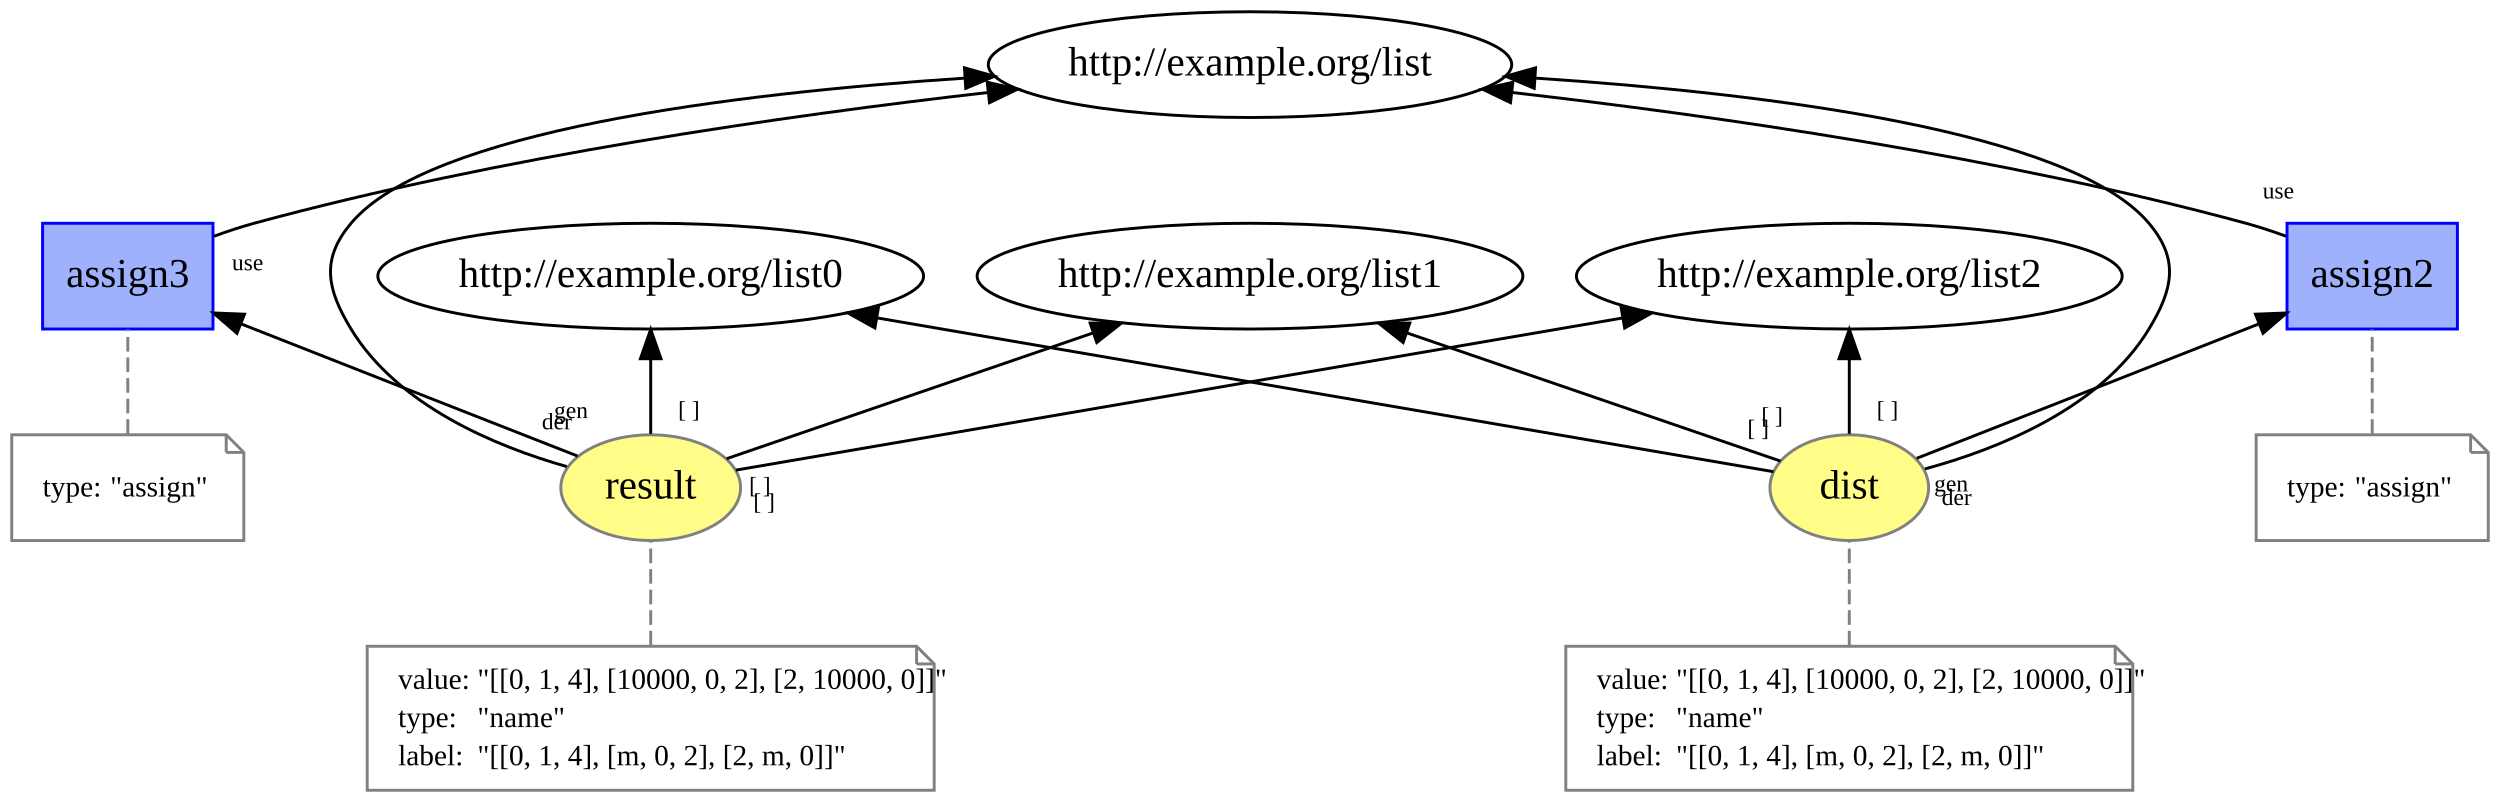
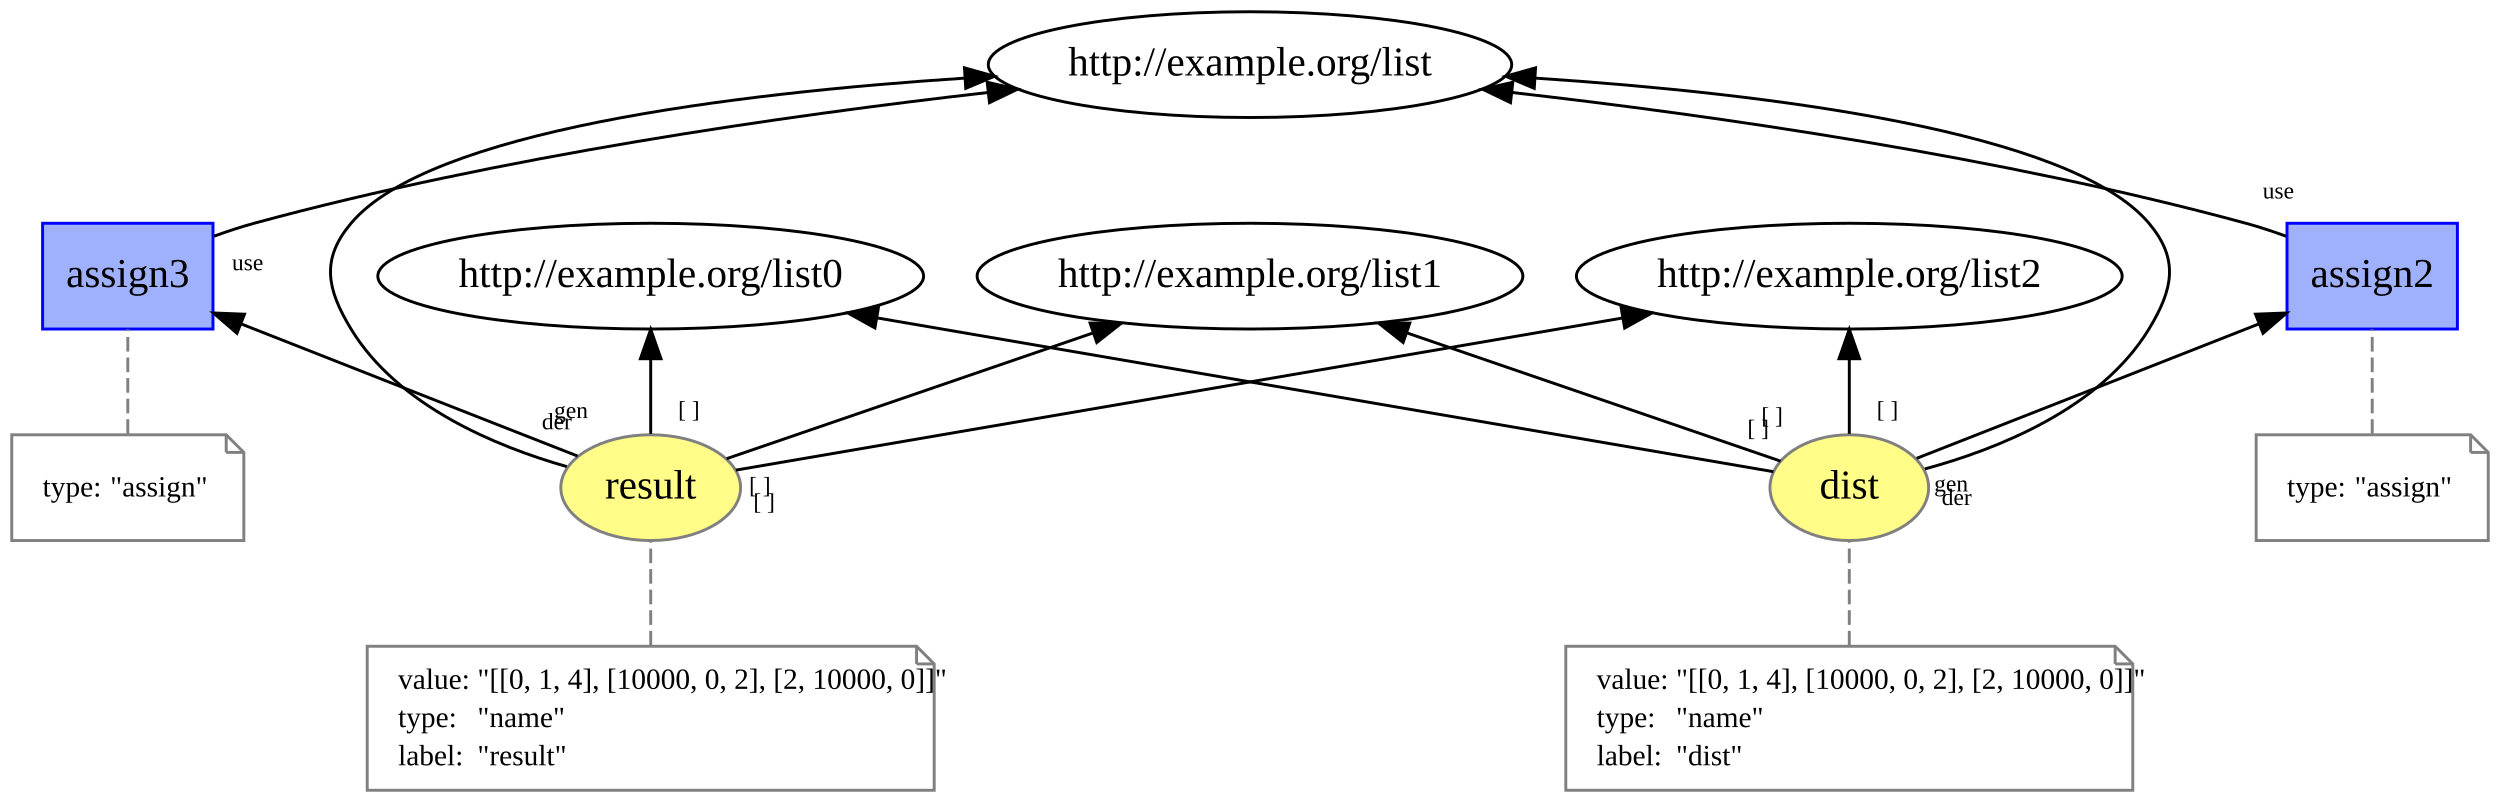
<svg xmlns="http://www.w3.org/2000/svg" xmlns:xlink="http://www.w3.org/1999/xlink" width="851pt" height="273pt" viewBox="0.00 0.00 851.00 273.00">
  <g id="graph0" class="graph" transform="scale(1 1) rotate(0) translate(4 269)">
    <polygon fill="white" stroke="none" points="-4,4 -4,-269 847,-269 847,4 -4,4" />
    <g id="node1" class="node">
      <g id="a_node1">
        <a xlink:href="http://example.org/dist" xlink:title="dist">
          <ellipse fill="#fffc87" stroke="#808080" cx="625.5" cy="-103" rx="27" ry="18" />
          <text text-anchor="middle" x="625.5" y="-99.3" font-family="Times New Roman,serif" font-size="14.00">dist</text>
        </a>
      </g>
    </g>
    <g id="node3" class="node">
      <ellipse fill="none" stroke="black" cx="217.5" cy="-175" rx="92.883" ry="18" />
      <text text-anchor="middle" x="217.5" y="-171.3" font-family="Times New Roman,serif" font-size="14.00">http://example.org/list0</text>
    </g>
    <g id="edge2" class="edge">
      <path fill="none" stroke="black" d="M599.668,-108.432C539.416,-118.769 387.636,-144.81 294.501,-160.789" />
      <polygon fill="black" stroke="black" points="293.825,-157.354 284.561,-162.494 295.009,-164.253 293.825,-157.354" />
      <text text-anchor="middle" x="594.473" y="-120.603" font-family="Times New Roman,serif" font-size="8.00">[ ]</text>
    </g>
    <g id="node4" class="node">
      <ellipse fill="none" stroke="black" cx="421.5" cy="-175" rx="92.883" ry="18" />
      <text text-anchor="middle" x="421.5" y="-171.3" font-family="Times New Roman,serif" font-size="14.00">http://example.org/list1</text>
    </g>
    <g id="edge3" class="edge">
      <path fill="none" stroke="black" d="M602.099,-112.03C571.288,-122.602 516.199,-141.505 474.939,-155.663" />
      <polygon fill="black" stroke="black" points="473.625,-152.414 465.302,-158.97 475.897,-159.035 473.625,-152.414" />
      <text text-anchor="middle" x="599.221" y="-124.851" font-family="Times New Roman,serif" font-size="8.00">[ ]</text>
    </g>
    <g id="node5" class="node">
      <ellipse fill="none" stroke="black" cx="625.5" cy="-175" rx="92.883" ry="18" />
      <text text-anchor="middle" x="625.5" y="-171.3" font-family="Times New Roman,serif" font-size="14.00">http://example.org/list2</text>
    </g>
    <g id="edge4" class="edge">
      <path fill="none" stroke="black" d="M625.5,-121.303C625.5,-129.017 625.5,-138.288 625.5,-146.888" />
      <polygon fill="black" stroke="black" points="622,-146.896 625.5,-156.896 629,-146.896 622,-146.896" />
      <text text-anchor="middle" x="638.49" y="-126.903" font-family="Times New Roman,serif" font-size="8.00">[ ]</text>
    </g>
    <g id="node6" class="node">
      <g id="a_node6">
        <a xlink:href="http://example.org/assign2" xlink:title="assign2">
          <polygon fill="#9fb1fc" stroke="#0000ff" points="832.5,-193 774.5,-193 774.5,-157 832.5,-157 832.5,-193" />
          <text text-anchor="middle" x="803.5" y="-171.3" font-family="Times New Roman,serif" font-size="14.00">assign2</text>
        </a>
      </g>
    </g>
    <g id="edge8" class="edge">
      <path fill="none" stroke="black" d="M648.438,-112.986C675.303,-123.515 721.143,-141.495 760.5,-157 761.9,-157.552 763.326,-158.114 764.767,-158.682" />
      <polygon fill="black" stroke="black" points="763.773,-162.052 774.359,-162.468 766.343,-155.541 763.773,-162.052" />
      <text text-anchor="middle" x="660.161" y="-101.729" font-family="Times New Roman,serif" font-size="8.00">gen</text>
    </g>
    <g id="node8" class="node">
      <ellipse fill="none" stroke="black" cx="421.5" cy="-247" rx="89.084" ry="18" />
      <text text-anchor="middle" x="421.5" y="-243.3" font-family="Times New Roman,serif" font-size="14.00">http://example.org/list</text>
    </g>
    <g id="edge7" class="edge">
      <path fill="none" stroke="black" d="M651.241,-109.38C675.671,-116.003 711.029,-129.88 727.5,-157 735.806,-170.675 737.803,-180.759 727.5,-193 701.072,-224.399 597.86,-237.196 518.535,-242.412" />
      <polygon fill="black" stroke="black" points="518.258,-238.923 508.496,-243.041 518.695,-245.909 518.258,-238.923" />
      <text text-anchor="middle" x="662.06" y="-97.091" font-family="Times New Roman,serif" font-size="8.00">der</text>
    </g>
    <g id="node2" class="node">
      <polygon fill="none" stroke="gray" points="716,-49 529,-49 529,-0 722,-0 722,-43 716,-49" />
      <polyline fill="none" stroke="gray" points="716,-49 716,-43 " />
      <polyline fill="none" stroke="gray" points="722,-43 716,-43 " />
      <text text-anchor="start" x="539.5" y="-34.5" font-family="Times New Roman,serif" font-size="10.00">value:</text>
      <text text-anchor="start" x="566.5" y="-34.5" font-family="Times New Roman,serif" font-size="10.00">"[[0, 1, 4], [10000, 0, 2], [2, 10000, 0]]"</text>
      <text text-anchor="start" x="539.5" y="-21.5" font-family="Times New Roman,serif" font-size="10.00">type:</text>
      <text text-anchor="start" x="566.5" y="-21.5" font-family="Times New Roman,serif" font-size="10.00">"name"</text>
      <text text-anchor="start" x="539.5" y="-8.5" font-family="Times New Roman,serif" font-size="10.00">label:</text>
-       <text text-anchor="start" x="566.5" y="-8.5" font-family="Times New Roman,serif" font-size="10.00">"[[0, 1, 4], [m, 0, 2], [2, m, 0]]"</text>
+       <text text-anchor="start" x="566.5" y="-8.5" font-family="Times New Roman,serif" font-size="10.00">"dist"</text>
    </g>
    <g id="edge1" class="edge">
      <path fill="none" stroke="gray" stroke-dasharray="5,2" d="M625.5,-49.286C625.5,-60.69 625.5,-74.105 625.5,-84.548" />
    </g>
    <g id="edge6" class="edge">
      <path fill="none" stroke="black" d="M774.184,-188.583C769.657,-190.236 764.992,-191.777 760.5,-193 677.23,-215.669 579.638,-229.654 510.604,-237.524" />
      <polygon fill="black" stroke="black" points="510.179,-234.05 500.631,-238.641 510.958,-241.006 510.179,-234.05" />
      <text text-anchor="middle" x="771.546" y="-201.449" font-family="Times New Roman,serif" font-size="8.00">use</text>
    </g>
    <g id="node7" class="node">
      <polygon fill="none" stroke="gray" points="837,-121 764,-121 764,-85 843,-85 843,-115 837,-121" />
      <polyline fill="none" stroke="gray" points="837,-121 837,-115 " />
      <polyline fill="none" stroke="gray" points="843,-115 837,-115 " />
      <text text-anchor="start" x="774.5" y="-100" font-family="Times New Roman,serif" font-size="10.00">type:</text>
      <text text-anchor="start" x="797.5" y="-100" font-family="Times New Roman,serif" font-size="10.00">"assign"</text>
    </g>
    <g id="edge5" class="edge">
      <path fill="none" stroke="gray" stroke-dasharray="5,2" d="M803.5,-121.303C803.5,-132.154 803.5,-146.083 803.5,-156.896" />
    </g>
    <g id="node9" class="node">
      <g id="a_node9">
        <a xlink:href="http://example.org/result" xlink:title="result">
          <ellipse fill="#fffc87" stroke="#808080" cx="217.5" cy="-103" rx="30.595" ry="18" />
          <text text-anchor="middle" x="217.5" y="-99.3" font-family="Times New Roman,serif" font-size="14.00">result</text>
        </a>
      </g>
    </g>
    <g id="edge10" class="edge">
      <path fill="none" stroke="black" d="M217.5,-121.303C217.5,-129.017 217.5,-138.288 217.5,-146.888" />
      <polygon fill="black" stroke="black" points="214,-146.896 217.5,-156.896 221,-146.896 214,-146.896" />
      <text text-anchor="middle" x="230.49" y="-126.903" font-family="Times New Roman,serif" font-size="8.00">[ ]</text>
    </g>
    <g id="edge11" class="edge">
      <path fill="none" stroke="black" d="M243.337,-112.866C274.537,-123.571 327.825,-141.857 368.014,-155.647" />
      <polygon fill="black" stroke="black" points="367.074,-159.025 377.668,-158.96 369.346,-152.404 367.074,-159.025" />
      <text text-anchor="middle" x="254.647" y="-101.113" font-family="Times New Roman,serif" font-size="8.00">[ ]</text>
    </g>
    <g id="edge12" class="edge">
      <path fill="none" stroke="black" d="M246.515,-108.978C308.721,-119.651 456.69,-145.037 548.246,-160.746" />
      <polygon fill="black" stroke="black" points="547.849,-164.229 558.297,-162.47 549.033,-157.329 547.849,-164.229" />
      <text text-anchor="middle" x="256.104" y="-95.543" font-family="Times New Roman,serif" font-size="8.00">[ ]</text>
    </g>
    <g id="edge15" class="edge">
      <path fill="none" stroke="black" d="M188.949,-110.161C164.688,-117.069 131.35,-130.903 115.5,-157 107.194,-170.675 105.197,-180.759 115.5,-193 141.928,-224.399 245.14,-237.196 324.465,-242.412" />
      <polygon fill="black" stroke="black" points="324.305,-245.909 334.504,-243.041 324.742,-238.923 324.305,-245.909" />
      <text text-anchor="middle" x="185.548" y="-122.871" font-family="Times New Roman,serif" font-size="8.00">der</text>
    </g>
    <g id="node11" class="node">
      <g id="a_node11">
        <a xlink:href="http://example.org/assign3" xlink:title="assign3">
          <polygon fill="#9fb1fc" stroke="#0000ff" points="68.5,-193 10.5,-193 10.5,-157 68.5,-157 68.5,-193" />
          <text text-anchor="middle" x="39.5" y="-171.3" font-family="Times New Roman,serif" font-size="14.00">assign3</text>
        </a>
      </g>
    </g>
    <g id="edge16" class="edge">
      <path fill="none" stroke="black" d="M192.611,-113.751C165.518,-124.37 120.919,-141.864 82.5,-157 81.1,-157.552 79.674,-158.114 78.234,-158.682" />
      <polygon fill="black" stroke="black" points="76.657,-155.541 68.641,-162.468 79.227,-162.052 76.657,-155.541" />
      <text text-anchor="middle" x="190.37" y="-126.682" font-family="Times New Roman,serif" font-size="8.00">gen</text>
    </g>
    <g id="node10" class="node">
      <polygon fill="none" stroke="gray" points="308,-49 121,-49 121,-0 314,-0 314,-43 308,-49" />
      <polyline fill="none" stroke="gray" points="308,-49 308,-43 " />
      <polyline fill="none" stroke="gray" points="314,-43 308,-43 " />
      <text text-anchor="start" x="131.5" y="-34.5" font-family="Times New Roman,serif" font-size="10.00">value:</text>
      <text text-anchor="start" x="158.5" y="-34.5" font-family="Times New Roman,serif" font-size="10.00">"[[0, 1, 4], [10000, 0, 2], [2, 10000, 0]]"</text>
      <text text-anchor="start" x="131.5" y="-21.5" font-family="Times New Roman,serif" font-size="10.00">type:</text>
      <text text-anchor="start" x="158.5" y="-21.5" font-family="Times New Roman,serif" font-size="10.00">"name"</text>
      <text text-anchor="start" x="131.5" y="-8.5" font-family="Times New Roman,serif" font-size="10.00">label:</text>
-       <text text-anchor="start" x="158.5" y="-8.5" font-family="Times New Roman,serif" font-size="10.00">"[[0, 1, 4], [m, 0, 2], [2, m, 0]]"</text>
+       <text text-anchor="start" x="158.5" y="-8.5" font-family="Times New Roman,serif" font-size="10.00">"result"</text>
    </g>
    <g id="edge9" class="edge">
      <path fill="none" stroke="gray" stroke-dasharray="5,2" d="M217.5,-49.286C217.5,-60.69 217.5,-74.105 217.5,-84.548" />
    </g>
    <g id="edge14" class="edge">
      <path fill="none" stroke="black" d="M68.816,-188.583C73.344,-190.236 78.007,-191.777 82.5,-193 165.77,-215.669 263.362,-229.654 332.396,-237.524" />
      <polygon fill="black" stroke="black" points="332.042,-241.006 342.369,-238.641 332.821,-234.05 332.042,-241.006" />
      <text text-anchor="middle" x="80.285" y="-177.015" font-family="Times New Roman,serif" font-size="8.00">use</text>
    </g>
    <g id="node12" class="node">
      <polygon fill="none" stroke="gray" points="73,-121 0,-121 0,-85 79,-85 79,-115 73,-121" />
      <polyline fill="none" stroke="gray" points="73,-121 73,-115 " />
      <polyline fill="none" stroke="gray" points="79,-115 73,-115 " />
      <text text-anchor="start" x="10.5" y="-100" font-family="Times New Roman,serif" font-size="10.00">type:</text>
      <text text-anchor="start" x="33.5" y="-100" font-family="Times New Roman,serif" font-size="10.00">"assign"</text>
    </g>
    <g id="edge13" class="edge">
      <path fill="none" stroke="gray" stroke-dasharray="5,2" d="M39.5,-121.303C39.5,-132.154 39.5,-146.083 39.5,-156.896" />
    </g>
  </g>
</svg>
